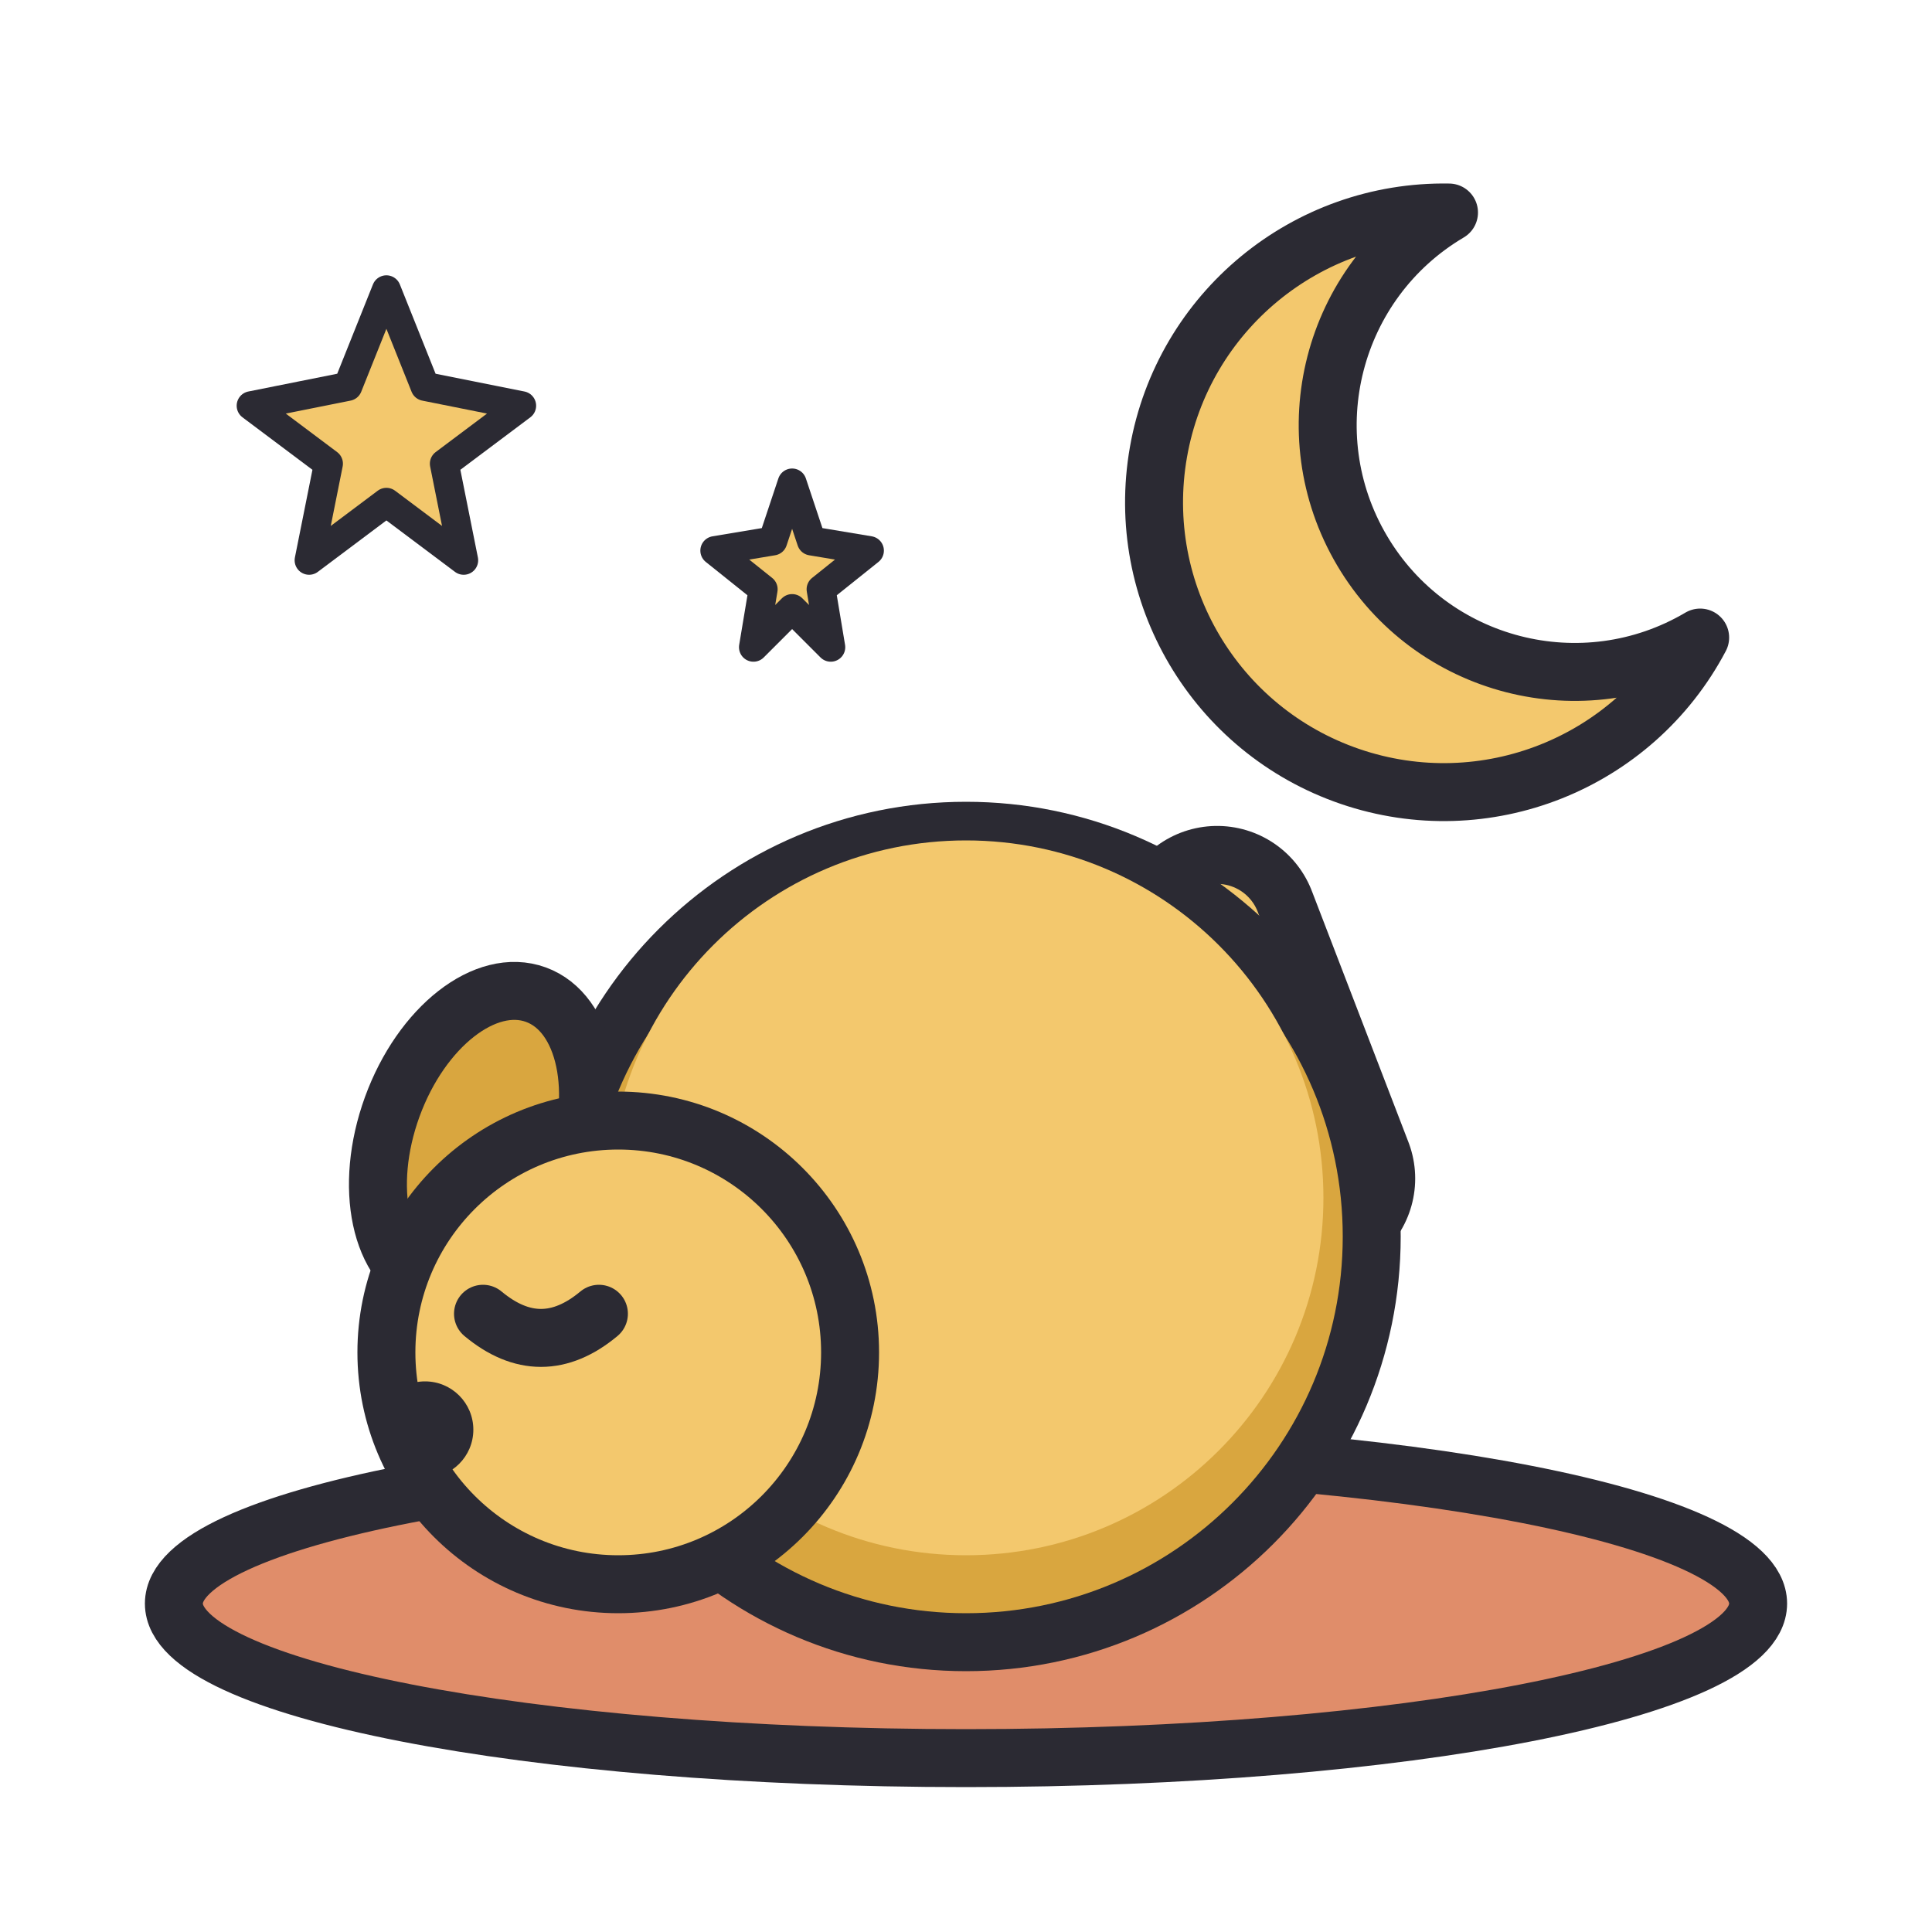
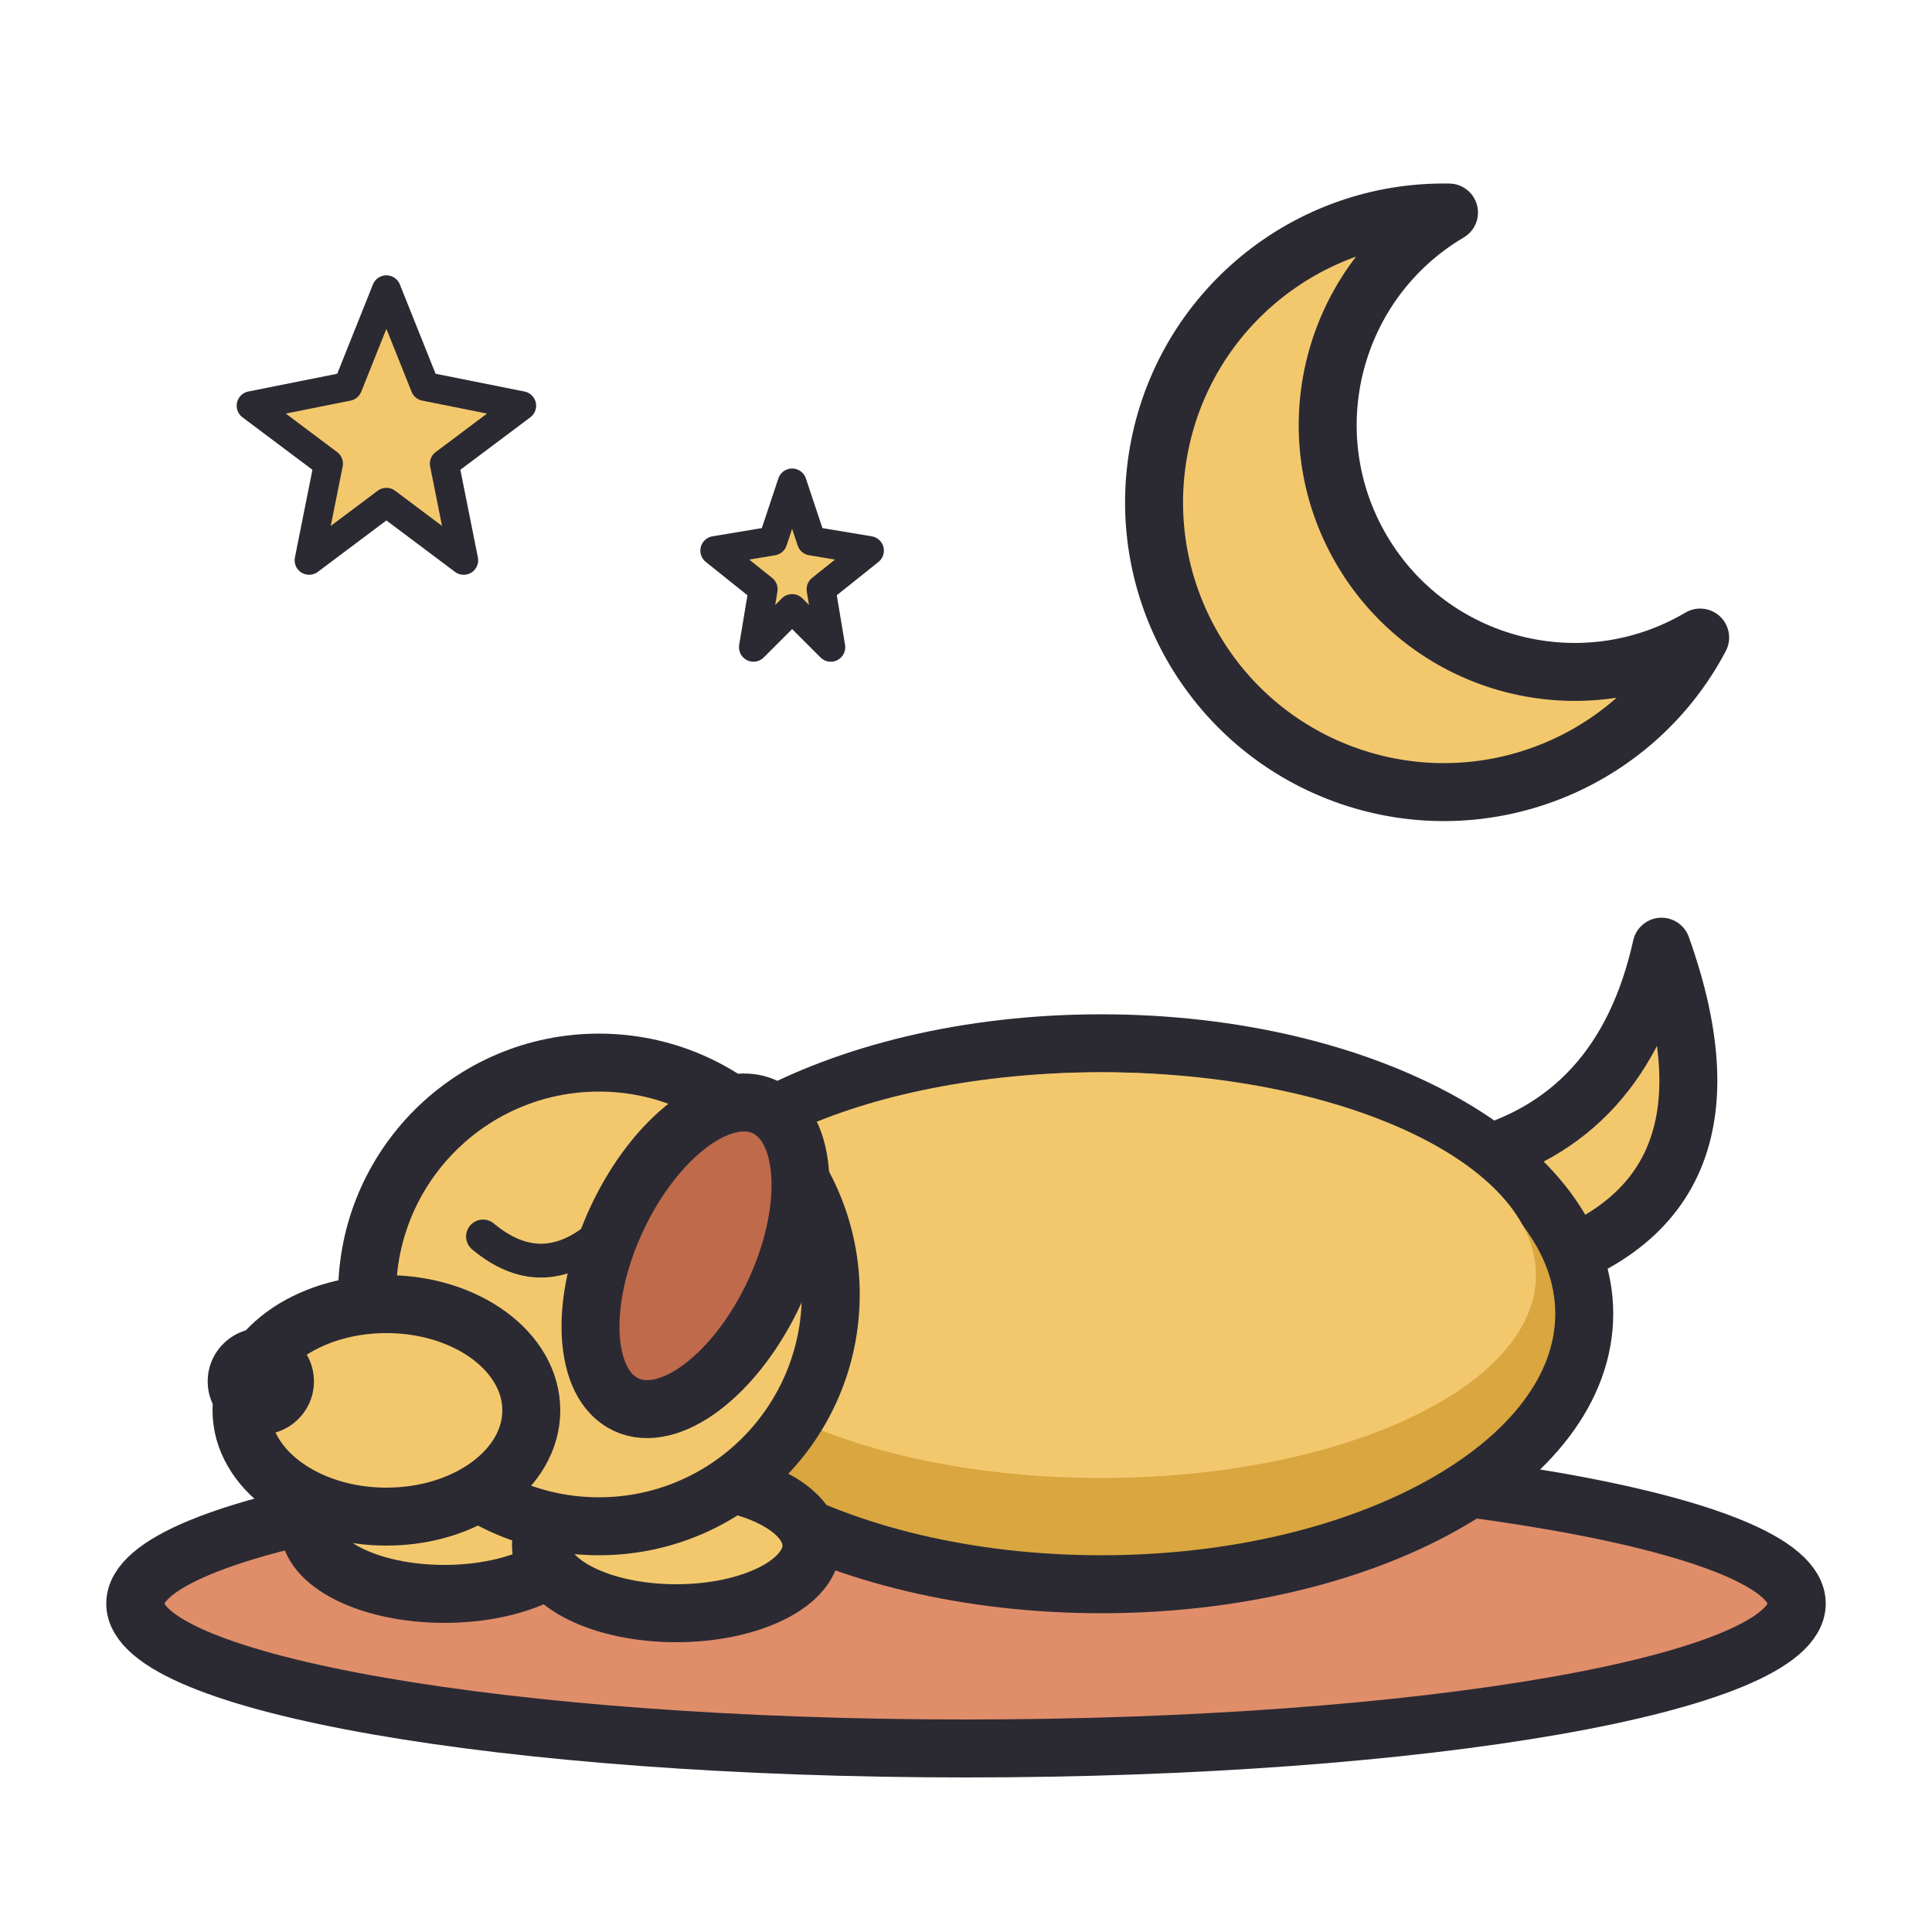
<svg xmlns="http://www.w3.org/2000/svg" viewBox="0 0 200 200" width="200" height="200" role="img" fill="none">
  <path d="M150 22 a30 30 0 1 0 26 44 a24 24 0 0 1 -26 -44 z" fill="#f3c86d" stroke="#2b2a33" stroke-width="6" stroke-linejoin="round" stroke-linecap="round" />
  <polygon points="40,30 44,40 54,42 46,48 48,58 40,52 32,58 34,48 26,42 36,40" fill="#f3c86d" stroke="#2b2a33" stroke-width="3" stroke-linejoin="round" />
  <polygon points="82,50 84,56 90,57 85,61 86,67 82,63 78,67 79,61 74,57 80,56" fill="#f3c86d" stroke="#2b2a33" stroke-width="3" stroke-linejoin="round" />
-   <ellipse cx="100" cy="166" rx="82" ry="16" fill="#e08d6a" stroke="#2b2a33" stroke-width="6" stroke-linejoin="round" stroke-linecap="round" />
-   <line x1="136" y1="122" x2="126" y2="96" stroke="#2b2a33" stroke-width="21" stroke-linecap="round" />
-   <line x1="136" y1="122" x2="126" y2="96" stroke="#f3c86d" stroke-width="9" stroke-linecap="round" />
-   <circle cx="100" cy="128" r="42" fill="#d9a63f" stroke="#2b2a33" stroke-width="6" stroke-linejoin="round" stroke-linecap="round" />
-   <circle cx="100" cy="124" r="37" fill="#f3c86d" />
-   <ellipse cx="50" cy="118" rx="10" ry="16" transform="rotate(20 50 118)" fill="#d9a63f" stroke="#2b2a33" stroke-width="6" stroke-linejoin="round" stroke-linecap="round" />
-   <circle cx="64" cy="140" r="24" fill="#f3c86d" stroke="#2b2a33" stroke-width="6" stroke-linejoin="round" stroke-linecap="round" />
-   <path d="M50 136 q6 5 12 0" fill="none" stroke="#2b2a33" stroke-width="6" stroke-linejoin="round" stroke-linecap="round" />
-   <circle cx="44" cy="148" r="5" fill="#2b2a33" />
+   <ellipse cx="100" cy="166" rx="86" ry="15" fill="#e08d6a" stroke="#2b2a33" stroke-width="6" stroke-linejoin="round" stroke-linecap="round" />
+   <path d="M156 132 q26 -6 16 -34 q-4 18 -20 22" fill="#f3c86d" stroke="#2b2a33" stroke-width="6" stroke-linejoin="round" stroke-linecap="round" />
+   <ellipse cx="114" cy="136" rx="50" ry="28" fill="#d9a63f" stroke="#2b2a33" stroke-width="6" stroke-linejoin="round" stroke-linecap="round" />
+   <ellipse cx="114" cy="132" rx="45" ry="21" fill="#f3c86d" />
+   <ellipse cx="46" cy="158" rx="14" ry="7" fill="#f3c86d" stroke="#2b2a33" stroke-width="6" stroke-linejoin="round" stroke-linecap="round" />
+   <ellipse cx="70" cy="160" rx="14" ry="7" fill="#f3c86d" stroke="#2b2a33" stroke-width="6" stroke-linejoin="round" stroke-linecap="round" />
+   <circle cx="62" cy="134" r="24" fill="#f3c86d" stroke="#2b2a33" stroke-width="6" stroke-linejoin="round" stroke-linecap="round" />
+   <ellipse cx="40" cy="146" rx="15" ry="11" fill="#f3c86d" stroke="#2b2a33" stroke-width="6" stroke-linejoin="round" stroke-linecap="round" />
+   <circle cx="27" cy="143" r="5.5" fill="#2b2a33" />
+   <ellipse cx="72" cy="130" rx="9" ry="17" transform="rotate(25 72 130)" fill="#bf6a4b" stroke="#2b2a33" stroke-width="6" stroke-linejoin="round" stroke-linecap="round" />
+   <path d="M50 128 q6 5 12 0" fill="none" stroke="#2b2a33" stroke-width="3.5" stroke-linecap="round" />
</svg>
